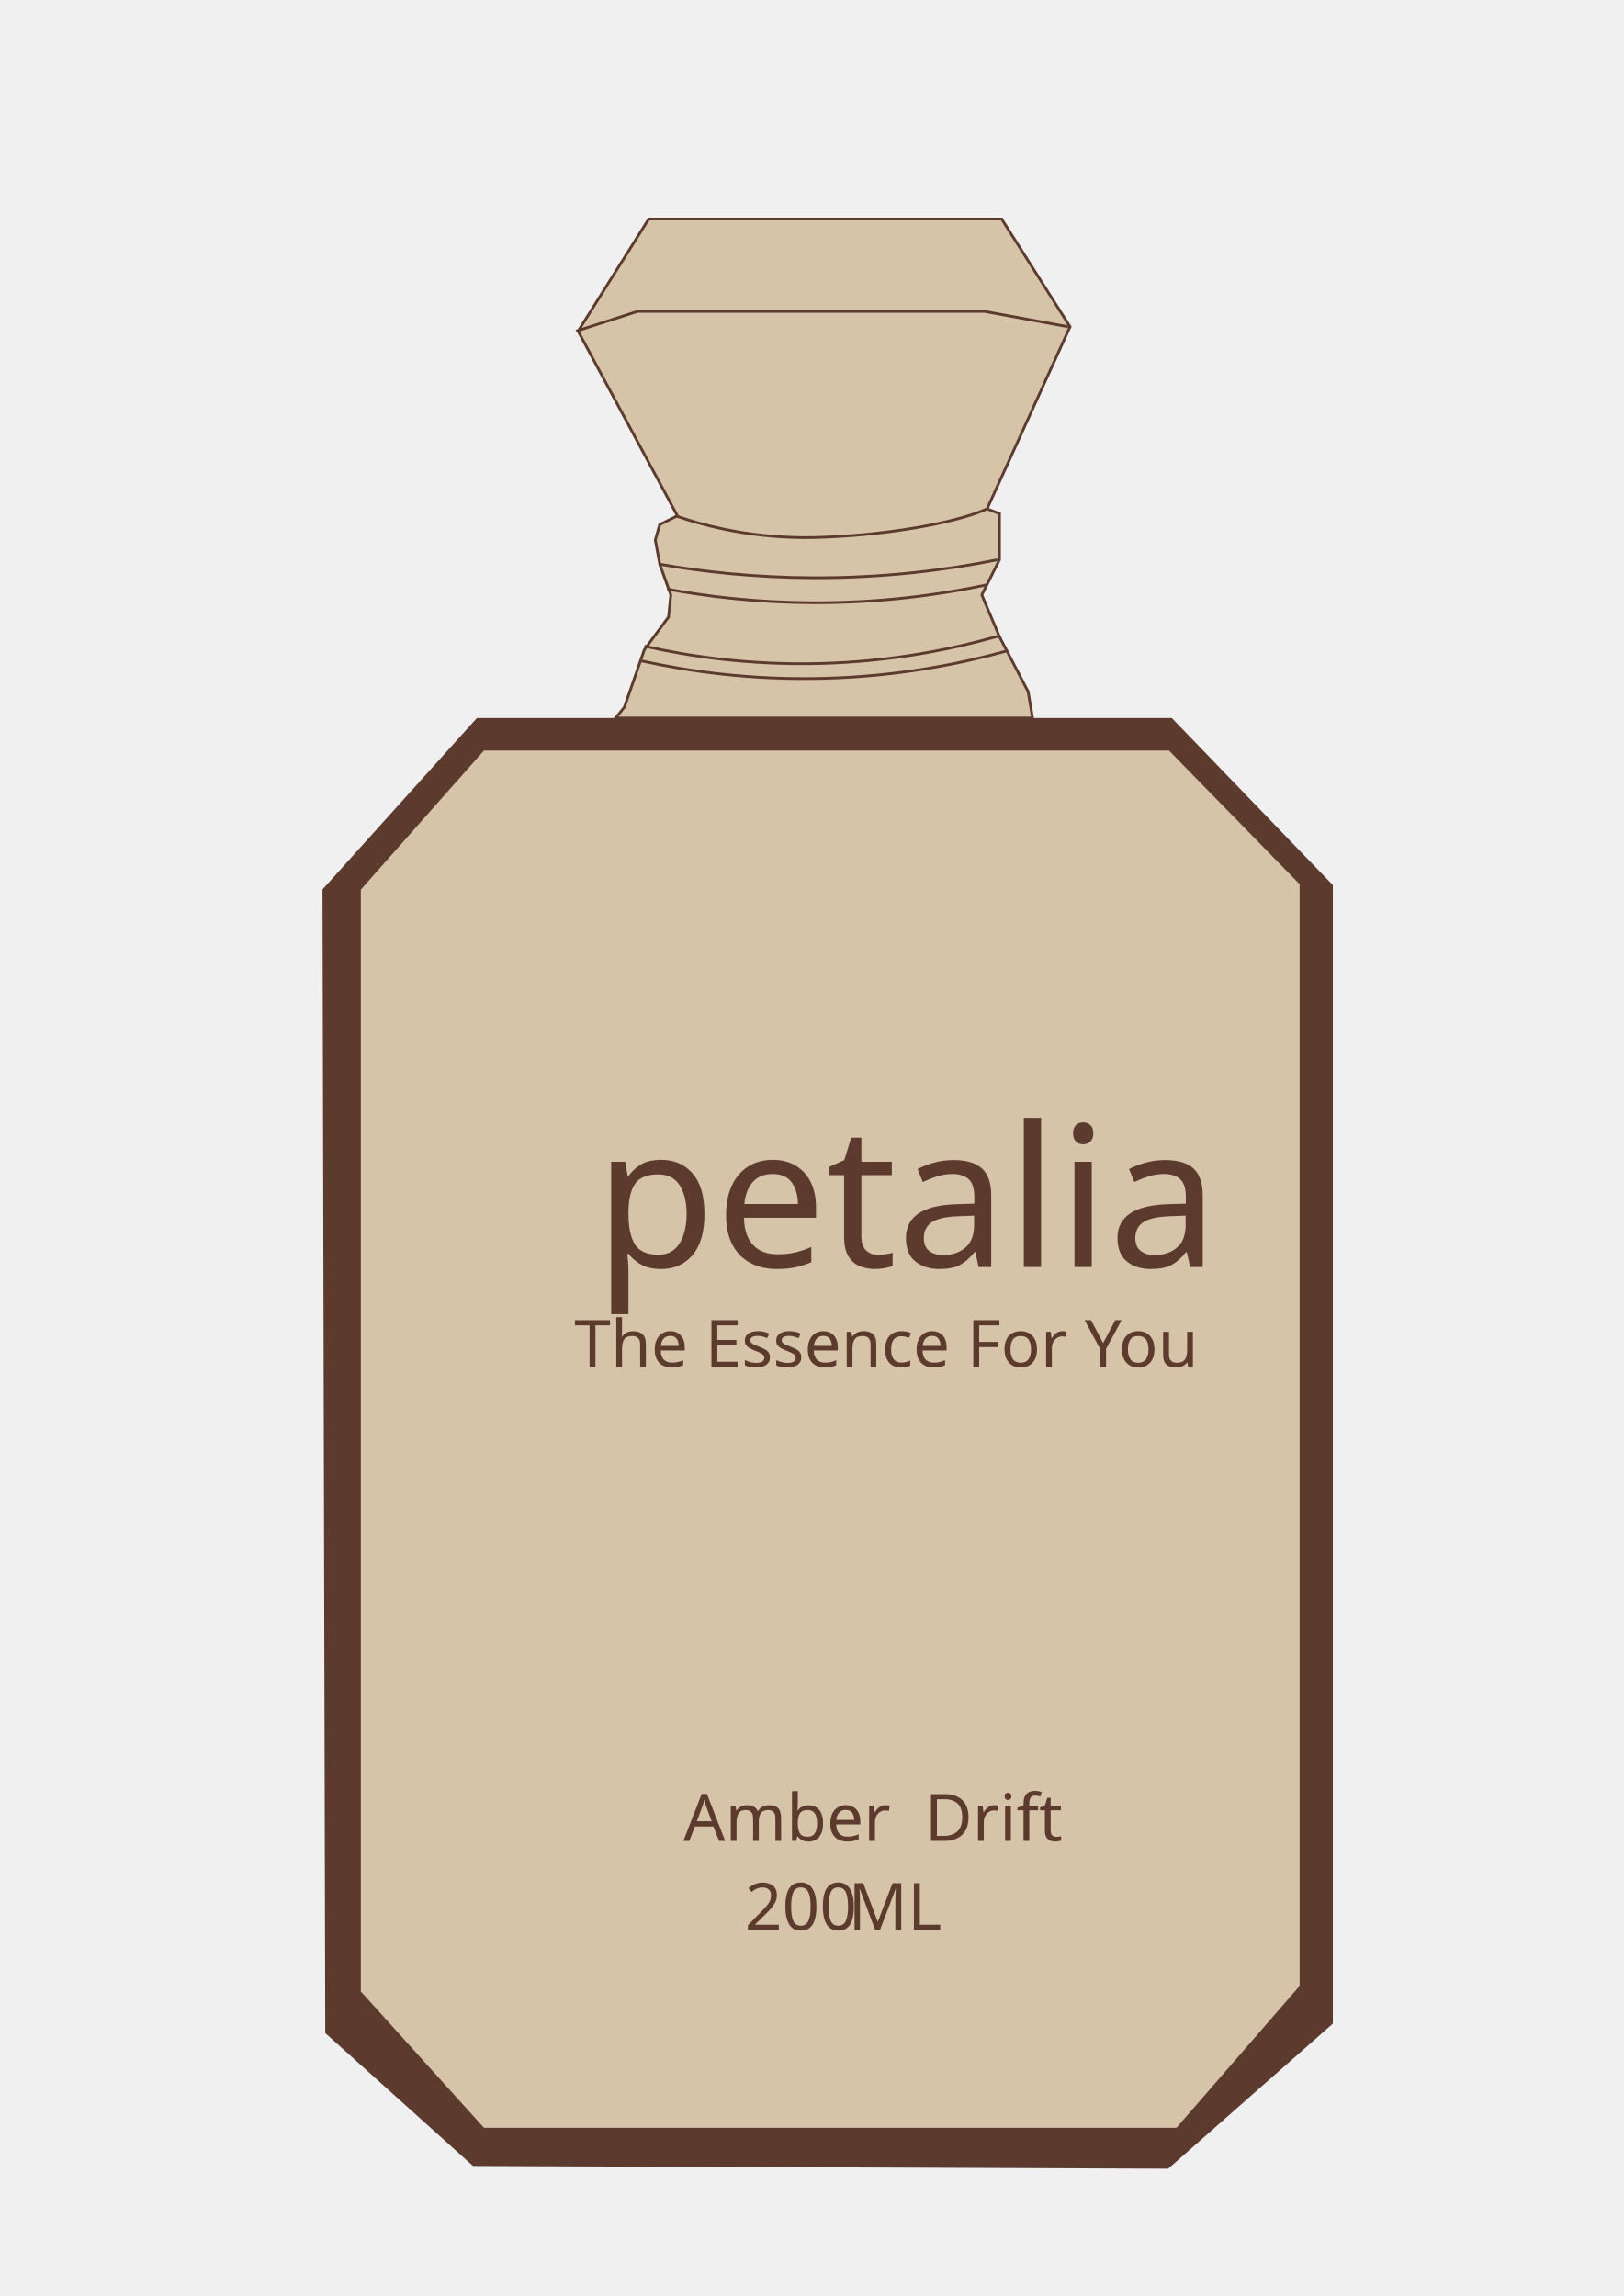
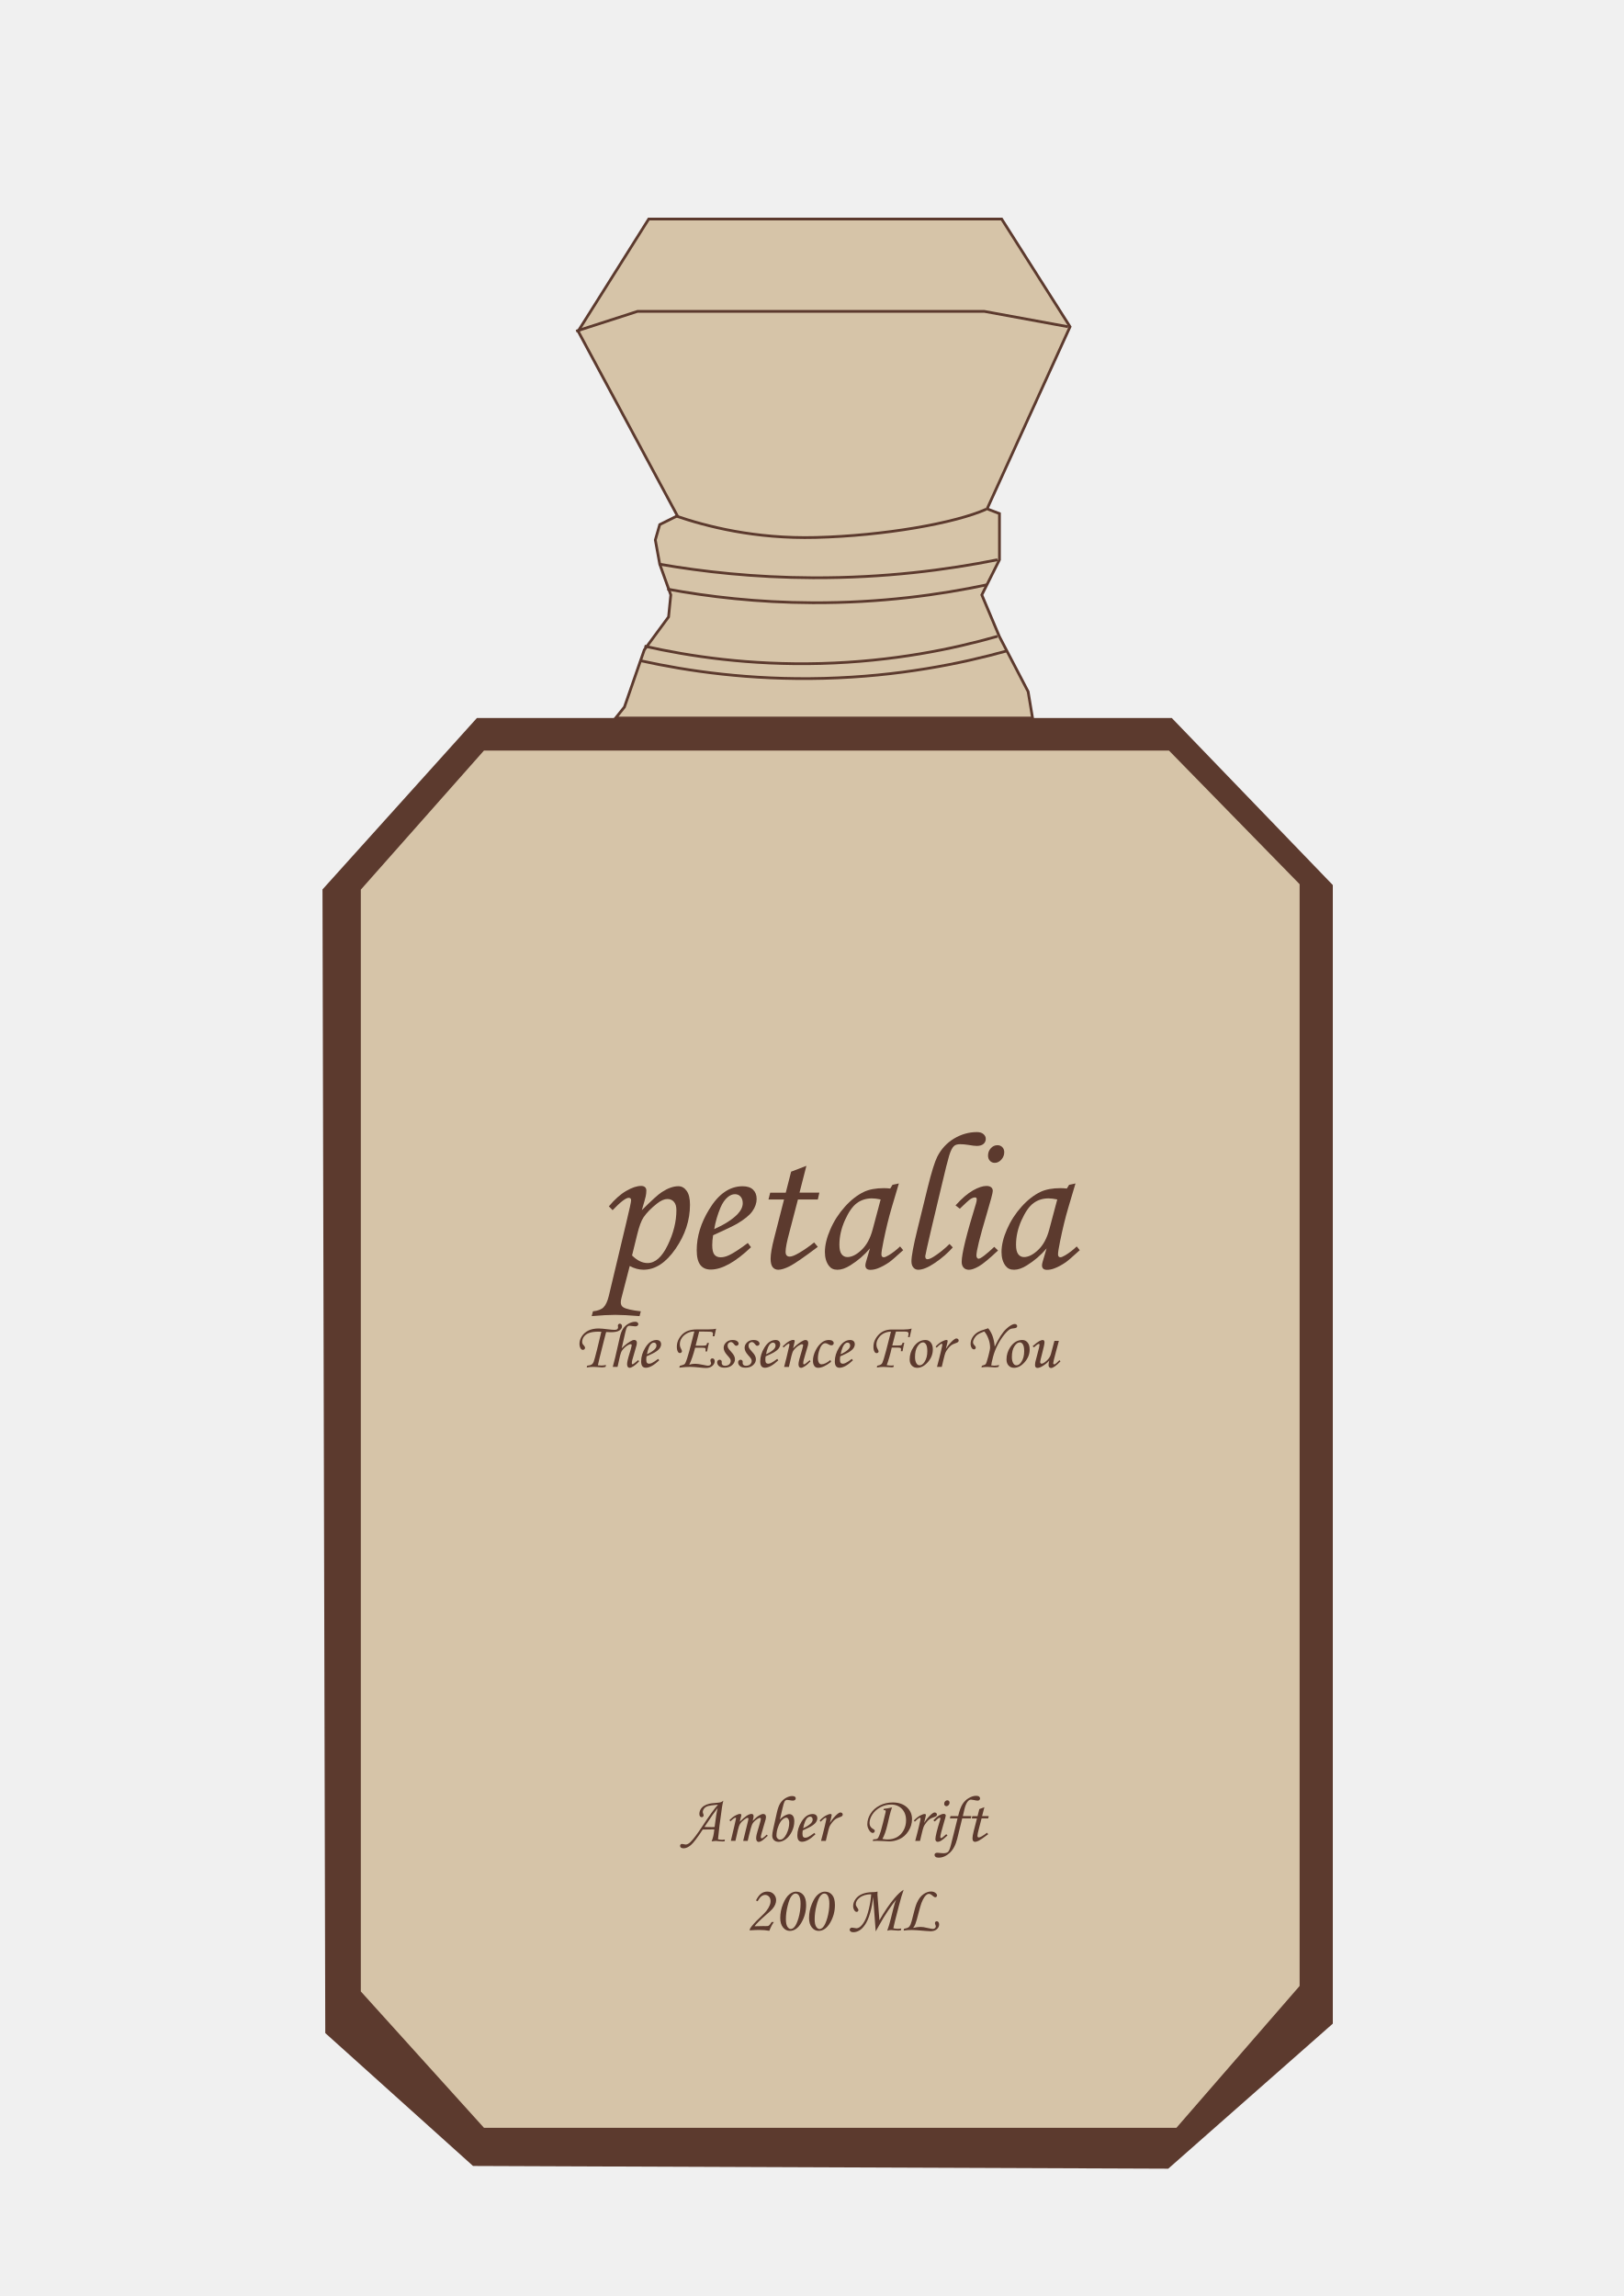
<svg xmlns="http://www.w3.org/2000/svg" id="Layer_1" version="1.1" viewBox="0 0 595.28 841.89">
  <defs>
    <style>
-       .st0, .st1 {
-         fill: none;
-       }
- 
      .st0, .st1, .st2, .st3, .st4 {
        stroke-miterlimit: 10;
      }

      .st0, .st3 {
-         stroke: #020202;
+         stroke: #5c3a2e;
+       }
+ 
+       .st0, .st4 {
+         fill: none;
+       }
+ 
+       .st1 {
+         fill: #ddccc0;
      }

      .st1, .st4 {
-         stroke: #5c3a2e;
+         stroke: #020202;
      }

      .st2 {
        fill: #fff;
        stroke: #231f20;
      }

-       .st5, .st6, .st7 {
+       .st3, .st5 {
+         fill: #d6c4a8;
+       }
+ 
+       .st6 {
        isolation: isolate;
      }

-       .st8, .st4 {
-         fill: #d6c4a8;
-       }
- 
-       .st3 {
-         fill: #ddccc0;
-       }
- 
-       .st6 {
-         font-size: 72px;
-       }
- 
-       .st6, .st9, .st7 {
+       .st7 {
        fill: #5c3a2e;
-       }
- 
-       .st6, .st7 {
-         font-family: MonotypeCorsiva, 'Monotype Corsiva';
-       }
- 
-       .st7 {
-         font-size: 24px;
      }
    </style>
  </defs>
  <path class="st2" d="M360.06,306.21" />
-   <polygon class="st9" points="429.6 263.28 488.63 324.53 488.63 742.02 428.29 795.21 173.42 794.21 119.25 745.48 118.23 326.14 174.84 263.28 429.6 263.28" />
-   <path class="st0" d="M-100.94,434.14" />
-   <path class="st0" d="M516.94,263.28" />
-   <path class="st0" d="M37.31,23.79" />
+   <polygon class="st7" points="429.6 263.28 488.63 324.53 488.63 742.02 428.29 795.21 173.42 794.21 119.25 745.48 118.23 326.14 174.84 263.28 429.6 263.28" />
+   <path class="st4" d="M-100.94,434.14" />
+   <path class="st4" d="M516.94,263.28" />
+   <path class="st4" d="M37.31,23.79" />
  <g>
-     <polygon class="st4" points="237.83 80.32 367.23 80.32 392.3 119.81 361.89 186.58 366.42 188.32 366.42 205.25 359.95 218.14 366.42 233.46 376.93 253.6 378.55 263.28 225.7 263.28 228.93 259.25 236.21 238.29 245.11 226.2 245.92 218.14 241.87 206.86 240.25 197.99 241.87 192.35 248.34 189.13 211.95 121.43 237.83 80.32" />
-     <path class="st1" d="M241.65,206.86c15.96,2.78,34.95,4.9,56.34,4.99,26.34.11,49.26-2.89,67.71-6.6" />
-     <path class="st1" d="M365.7,233.32c-16.17,4.62-38.25,9.24-64.71,9.96-26.24.71-48.39-2.65-64.71-6.35" />
-     <polyline class="st1" points="211.23 121.43 233.74 114.17 263.8 114.17 339.02 114.17 360.85 114.17 391.58 119.81" />
-     <path class="st1" d="M369.24,238.64c-16.77,4.68-39.67,9.37-67.12,10.09-27.22.72-50.19-2.69-67.12-6.43" />
-     <path class="st1" d="M244.66,216.02c15.08,2.78,33.02,4.9,53.24,4.99,24.89.11,46.55-2.89,63.98-6.6" />
-     <path class="st1" d="M247.63,189.13c11.23,3.87,29.15,8.52,51.45,7.95,25.2-.65,51.13-5.27,62.49-10.37" />
+     <polygon class="st3" points="237.83 80.32 367.23 80.32 392.3 119.81 361.89 186.58 366.42 188.32 366.42 205.25 359.95 218.14 366.42 233.46 376.93 253.6 378.55 263.28 225.7 263.28 228.93 259.25 236.21 238.29 245.11 226.2 245.92 218.14 241.87 206.86 240.25 197.99 241.87 192.35 248.34 189.13 211.95 121.43 237.83 80.32" />
+     <path class="st0" d="M241.65,206.86c15.96,2.78,34.95,4.9,56.34,4.99,26.34.11,49.26-2.89,67.71-6.6" />
+     <path class="st0" d="M365.7,233.32c-16.17,4.62-38.25,9.24-64.71,9.96-26.24.71-48.39-2.65-64.71-6.35" />
+     <polyline class="st0" points="211.23 121.43 233.74 114.17 263.8 114.17 339.02 114.17 360.85 114.17 391.58 119.81" />
+     <path class="st0" d="M369.24,238.64c-16.77,4.68-39.67,9.37-67.12,10.09-27.22.72-50.19-2.69-67.12-6.43" />
+     <path class="st0" d="M244.66,216.02c15.08,2.78,33.02,4.9,53.24,4.99,24.89.11,46.55-2.89,63.98-6.6" />
+     <path class="st0" d="M247.63,189.13c11.23,3.87,29.15,8.52,51.45,7.95,25.2-.65,51.13-5.27,62.49-10.37" />
  </g>
-   <path class="st3" d="M404.75,187.67" />
-   <polygon class="st8" points="177.43 275.21 428.56 275.21 476.46 324.21 476.46 728.21 431.3 780.21 177.43 780.21 132.28 730.21 132.28 326.21 177.43 275.21" />
-   <g class="st5">
-     <text class="st6" transform="translate(217.95 464.6)">
-       <tspan x="0" y="0">petalia</tspan>
-     </text>
+   <path class="st1" d="M404.75,187.67" />
+   <polygon class="st5" points="177.43 275.21 428.56 275.21 476.46 324.21 476.46 728.21 431.3 780.21 177.43 780.21 132.28 730.21 132.28 326.21 177.43 275.21" />
+   <g class="st6">
+     <g class="st6">
+       <g class="st6">
+         <path class="st7" d="M224.59,443.75l-1.37-1.41c2.13-2.55,4.25-4.44,6.36-5.66s3.94-1.83,5.48-1.83c.59,0,1.05.15,1.39.44.34.29.51.72.51,1.28,0,.68-.08,1.38-.23,2.09-.15.71-.63,2.41-1.42,5.08,3.59-3.59,6.03-5.8,7.35-6.64,2.2-1.43,4.22-2.14,6.05-2.14,1.2,0,2.2.56,3.02,1.69.82,1.12,1.23,2.82,1.23,5.1,0,5.67-1.77,11.06-5.3,16.17s-7.45,7.66-11.73,7.66c-1.69,0-3.37-.46-5.06-1.37l-3,11.6c-.19.7-.28,1.28-.28,1.72,0,.87.33,1.49.98,1.86,1.01.59,3.13,1.07,6.36,1.44l-.46,1.76c-3.77-.3-6.74-.46-8.89-.46s-5.11.15-8.65.46l.46-1.76c1.78-.19,3.08-.68,3.88-1.48s1.46-2.21,1.95-4.25l6.36-26.68c1.2-4.97,1.79-7.73,1.79-8.3,0-.61-.29-.91-.88-.91-1.03,0-3,1.51-5.91,4.54ZM231.72,460.35c1.85,1.85,3.75,2.78,5.69,2.78,2.81,0,5.27-2.19,7.39-6.57s3.18-8.66,3.18-12.83c0-1.34-.3-2.35-.9-3.04-.6-.69-1.4-1.04-2.4-1.04-1.12,0-2.39.55-3.79,1.65-2.18,1.71-3.84,3.41-4.98,5.1-.82,1.22-1.59,3.33-2.32,6.33l-1.87,7.63Z" />
+         <path class="st7" d="M274.17,455.78l1.16,1.55c-5.74,5.46-10.66,8.19-14.77,8.19-1.66,0-2.94-.56-3.81-1.69s-1.32-2.93-1.32-5.41c0-5.02,1.52-10.01,4.57-14.98,3.42-5.65,7.51-8.47,12.27-8.47,1.66,0,2.94.42,3.81,1.25s1.32,1.97,1.32,3.43-.53,3.02-1.58,4.5-2.94,3.01-5.66,4.61c-1.36.77-4.27,2.17-8.72,4.18-.21,1.27-.32,2.47-.32,3.62,0,1.66.26,2.82.79,3.48s1.29.98,2.3.98,2.02-.27,3.16-.81c1.55-.73,3.81-2.2,6.79-4.43ZM261.86,450.68c3.77-1.69,6.61-3.5,8.51-5.45,1.29-1.36,1.93-2.71,1.93-4.04,0-1.01-.26-1.81-.79-2.41s-1.21-.9-2.06-.9-1.71.33-2.53.98c-1.1.87-2.03,2.18-2.78,3.94-1.08,2.58-1.84,5.2-2.29,7.88Z" />
+         <path class="st7" d="M290.06,429.62l5.58-2.14-2.53,9.84h7.28l-.56,2.5h-7.29l-3.07,11.78c-.97,3.54-1.46,6-1.46,7.38,0,.63.13,1.09.4,1.37.27.28.64.42,1.11.42.73,0,1.84-.43,3.34-1.3,1.97-1.15,3.84-2.45,5.62-3.9l1.34,1.62c-5.13,3.87-8.57,6.23-10.3,7.1-1.73.87-3.13,1.3-4.18,1.3-.87,0-1.55-.32-2.06-.95-.5-.63-.76-1.66-.76-3.09,0-1.69.44-4.27,1.34-7.73l3.58-13.99h-5.7l.63-2.5h5.7l1.97-7.7Z" />
+         <path class="st7" d="M327.22,434.44l2.32-.49-2.64,8.89c-1.05,3.54-2.05,7.62-2.99,12.23-.52,2.51-.77,4.12-.77,4.85s.29,1.09.88,1.09c.37,0,.97-.25,1.79-.74,1.45-.87,2.85-1.95,4.18-3.23l1.12,1.37c-2.67,2.44-4.38,3.91-5.13,4.43-1.5,1.03-2.93,1.79-4.29,2.29-.89.33-1.76.49-2.6.49-.61,0-1.07-.14-1.37-.42-.3-.28-.46-.69-.46-1.23,0-.35.09-.83.28-1.44l1.41-4.78c-2.02,2.41-4.42,4.49-7.21,6.22-1.71,1.08-3.28,1.62-4.71,1.62s-2.4-.48-3.13-1.44c-.98-1.29-1.48-2.98-1.48-5.06,0-2.48.66-5.25,1.99-8.3,1.32-3.05,3.1-5.81,5.33-8.3,2.23-2.48,4.57-4.31,7.03-5.48,1.9-.89,4.34-1.34,7.31-1.34.75,0,1.51.05,2.29.14l.84-1.37ZM322.86,439.81c-1.27-.26-2.33-.39-3.2-.39-2.11,0-3.95.58-5.52,1.74-1.57,1.16-3.03,3.25-4.38,6.26-1.35,3.01-2.02,6.02-2.02,9.02,0,1.59.27,2.74.81,3.45.54.7,1.24,1.05,2.11,1.05,1.62,0,3.35-.87,5.2-2.62,1.85-1.75,3.21-4.26,4.08-7.54l2.92-10.97Z" />
+         <path class="st7" d="M348.1,456.13l1.2,1.27c-1.83,2.06-3.99,3.94-6.49,5.64s-4.55,2.55-6.17,2.55c-.73,0-1.32-.28-1.79-.83-.47-.55-.7-1.31-.7-2.27,0-1.88.73-5.77,2.18-11.67l3.79-15.43c1.38-5.58,2.54-9.32,3.48-11.21,1.45-2.87,3.51-5.1,6.16-6.69,2.66-1.59,5.46-2.38,8.41-2.38,1.01,0,1.8.24,2.37.73.57.48.86,1.07.86,1.75,0,.76-.28,1.38-.84,1.86-.56.48-1.38.73-2.45.73-.7,0-1.69-.12-2.98-.35-1.12-.19-2.16-.28-3.12-.28s-1.68.2-2.17.59c-.68.56-1.29,1.74-1.84,3.53-.55,1.8-1.44,5.34-2.68,10.64l-3.51,14.73c-1.73,7.38-2.6,11.24-2.6,11.57,0,.75.27,1.12.81,1.12s1.27-.3,2.25-.91c1.95-1.22,3.89-2.78,5.84-4.68Z" />
+         <path class="st7" d="M351.86,443.19l-1.55-1.2c2.34-2.58,4.48-4.41,6.41-5.5s3.58-1.63,4.93-1.63c.75,0,1.32.16,1.72.49.4.33.6.77.6,1.34,0,.68-.76,3.56-2.28,8.65-2.48,8.32-3.72,13.34-3.72,15.05,0,.33.08.6.25.83.16.22.34.33.53.33.75,0,2.67-1.45,5.77-4.36l1.37,1.34c-3.21,3.02-5.55,4.96-7.03,5.8s-2.68,1.27-3.62,1.27c-.82,0-1.47-.26-1.95-.77-.48-.52-.72-1.23-.72-2.14,0-2.93,1.76-10.09,5.27-21.48.16-.54.25-1.02.25-1.44,0-.47-.21-.7-.63-.7-.47,0-1,.19-1.6.56s-1.93,1.57-3.99,3.59ZM365.68,419.92c.73,0,1.32.24,1.79.72.47.48.7,1.1.7,1.85,0,1.03-.36,1.94-1.07,2.72-.72.79-1.52,1.18-2.41,1.18-.7,0-1.29-.25-1.76-.74-.47-.49-.7-1.14-.7-1.93,0-1.05.34-1.95,1.02-2.69.68-.74,1.49-1.11,2.43-1.11Z" />
+         <path class="st7" d="M391.97,434.44l2.32-.49-2.64,8.89c-1.05,3.54-2.05,7.62-2.99,12.23-.52,2.51-.77,4.12-.77,4.85s.29,1.09.88,1.09c.37,0,.97-.25,1.79-.74,1.45-.87,2.85-1.95,4.18-3.23l1.12,1.37c-2.67,2.44-4.38,3.91-5.13,4.43-1.5,1.03-2.93,1.79-4.29,2.29-.89.33-1.76.49-2.6.49-.61,0-1.07-.14-1.37-.42-.3-.28-.46-.69-.46-1.23,0-.35.09-.83.28-1.44l1.41-4.78c-2.02,2.41-4.42,4.49-7.21,6.22-1.71,1.08-3.28,1.62-4.71,1.62s-2.4-.48-3.13-1.44c-.98-1.29-1.48-2.98-1.48-5.06,0-2.48.66-5.25,1.99-8.3,1.32-3.05,3.1-5.81,5.33-8.3,2.23-2.48,4.57-4.31,7.03-5.48,1.9-.89,4.34-1.34,7.31-1.34.75,0,1.51.05,2.29.14l.84-1.37ZM387.61,439.81c-1.27-.26-2.33-.39-3.2-.39-2.11,0-3.95.58-5.52,1.74-1.57,1.16-3.03,3.25-4.38,6.26-1.35,3.01-2.02,6.02-2.02,9.02,0,1.59.27,2.74.81,3.45.54.7,1.24,1.05,2.11,1.05,1.62,0,3.35-.87,5.2-2.62,1.85-1.75,3.21-4.26,4.08-7.54l2.92-10.97Z" />
+       </g>
+     </g>
  </g>
-   <g class="st5">
-     <text class="st7" transform="translate(210.55 501.21)">
-       <tspan x="0" y="0">The Essence For You</tspan>
-     </text>
+   <g class="st6">
+     <g class="st6">
+       <g class="st6">
+         <path class="st7" d="M222.16,500.54l-.16.67c-.54.12-.98.18-1.32.18s-.87-.04-1.63-.11c-.57-.05-1.08-.07-1.54-.07-.78,0-1.59.07-2.41.21l.16-.64c.79-.08,1.36-.24,1.72-.49.26-.18.48-.49.66-.92s.6-1.95,1.25-4.54l1.5-6.21.08-.29c-.46-.02-.81-.04-1.04-.04-1.45,0-2.59.16-3.44.47s-1.48.77-1.91,1.36-.64,1.24-.64,1.93c0,.24.04.47.13.67.06.14.23.37.52.68.27.29.4.56.4.8,0,.21-.08.39-.23.54-.16.15-.34.22-.56.22-.33,0-.59-.16-.8-.47-.3-.46-.45-1.05-.45-1.76,0-.95.29-1.88.88-2.78s1.4-1.59,2.43-2.09,2.29-.74,3.76-.74c.7,0,1.82.1,3.36.3,1.09.14,1.89.21,2.38.21s.84-.08,1.04-.25.3-.38.3-.66c0-.05-.01-.16-.04-.33-.02-.15-.04-.25-.04-.29,0-.21.07-.39.21-.53s.31-.21.5-.21c.23,0,.43.09.58.26s.23.4.23.69c0,.59-.32,1.11-.95,1.54-.63.43-1.69.64-3.17.64-.53,0-1.1-.02-1.7-.07-.08.28-.33,1.23-.74,2.86l-1.02,4.05-.62,2.47-.65,2.82c.52.06.96.09,1.3.09.52,0,1.07-.07,1.64-.2Z" />
+         <path class="st7" d="M234,498.73l.3.43c-.72.8-1.46,1.43-2.21,1.9-.52.32-.94.48-1.28.48-.27,0-.49-.11-.66-.33s-.25-.56-.25-1.02c0-.31.06-.77.19-1.37s.49-1.88,1.1-3.85c.27-.97.4-1.54.4-1.7,0-.25-.13-.38-.4-.38-.33,0-.74.16-1.23.49-.69.45-1.3,1.03-1.83,1.73-.34.45-.61,1.11-.81,2l-.92,4.09h-1.75c.38-1.37.66-2.48.87-3.35l1.72-7.52c.31-1.39.72-2.46,1.24-3.21.51-.75,1.18-1.35,2-1.79s1.64-.67,2.44-.67c.34,0,.6.08.8.25.2.17.29.38.29.63,0,.21-.1.4-.29.56-.19.16-.45.24-.78.24-.19,0-.43-.02-.73-.06-.67-.1-1.14-.15-1.4-.15-.36,0-.65.15-.88.44-.23.29-.46.97-.7,2.05l-1.31,5.78c.93-.97,1.94-1.8,3.04-2.47.64-.4,1.16-.6,1.55-.6.31,0,.54.09.72.27.17.18.26.43.26.75,0,.27-.03.53-.09.8-.1.46-.34,1.3-.72,2.51-.51,1.67-.81,2.71-.9,3.12-.09.41-.14.77-.14,1.09,0,.12.02.22.06.28s.11.09.19.09c.19,0,.54-.22,1.05-.67.29-.24.64-.53,1.05-.87Z" />
+         <path class="st7" d="M241.29,498.27l.39.52c-1.91,1.82-3.55,2.73-4.92,2.73-.55,0-.98-.19-1.27-.56s-.44-.98-.44-1.8c0-1.67.51-3.34,1.52-4.99,1.14-1.88,2.5-2.82,4.09-2.82.55,0,.98.14,1.27.42s.44.66.44,1.14-.18,1.01-.53,1.5-.98,1-1.89,1.54c-.45.26-1.42.72-2.91,1.39-.07.42-.11.82-.11,1.21,0,.55.09.94.26,1.16s.43.33.77.33.67-.09,1.05-.27c.52-.24,1.27-.73,2.26-1.48ZM237.19,496.57c1.26-.56,2.2-1.17,2.84-1.82.43-.45.64-.9.64-1.35,0-.34-.09-.6-.26-.8s-.4-.3-.69-.3-.57.11-.84.33c-.37.29-.68.73-.93,1.31-.36.86-.61,1.73-.76,2.62Z" />
+         <path class="st7" d="M261.91,489.98h-.62c.06-.4.09-.71.09-.95,0-.31-.13-.52-.39-.62s-1.25-.15-2.96-.15h-1.71s-1.29,5.18-1.29,5.18h2.42c.76,0,1.23-.06,1.41-.17s.3-.4.38-.85h.67c-.25.95-.47,1.98-.67,3.12h-.6c.04-.37.06-.65.06-.86,0-.09-.05-.19-.16-.32-.05-.06-.16-.11-.3-.13-.21-.04-.54-.06-.99-.06h-2.4c-.69,2.65-1.41,4.73-2.16,6.24.73-.23,1.37-.34,1.94-.34.94,0,2.09.15,3.45.45.72.16,1.21.25,1.47.25.34,0,.62-.09.83-.26.21-.17.32-.37.32-.58,0-.12-.05-.33-.16-.61-.07-.2-.1-.38-.1-.55s.07-.34.22-.48.32-.21.52-.21c.24,0,.44.09.6.28s.24.44.24.75c0,.66-.29,1.25-.87,1.75-.58.5-1.35.75-2.3.75-.5,0-1.13-.04-1.9-.13-1.68-.19-2.96-.28-3.85-.28-1.16,0-2.51.09-4.06.28l.19-.65c.93-.26,1.47-.44,1.64-.56s.3-.3.41-.53c.37-.74.86-2.23,1.46-4.46.6-2.23,1.2-4.59,1.82-7.07-.94,0-1.83.22-2.66.67s-1.49,1.02-1.96,1.74c-.47.71-.7,1.46-.7,2.25,0,.33.03.63.1.88.07.25.22.6.45,1.05.15.27.22.5.22.67s-.07.32-.22.46c-.14.13-.32.2-.53.2-.3,0-.54-.15-.72-.46-.26-.45-.4-1.05-.4-1.82,0-1.64.62-3.11,1.86-4.42s3.05-1.96,5.43-1.96h4.02c1.39,0,2.42-.09,3.08-.27-.31,1.3-.51,2.23-.6,2.78Z" />
+         <path class="st7" d="M268.6,491.35c.7,0,1.23.13,1.61.4s.57.58.57.93c0,.21-.08.39-.24.55s-.35.23-.58.23c-.15,0-.28-.03-.39-.1s-.27-.23-.47-.5c-.38-.51-.76-.76-1.14-.76-.32,0-.6.12-.85.37-.25.25-.37.55-.37.92,0,.32.08.63.23.93.16.3.55.79,1.18,1.46.87.92,1.3,1.79,1.3,2.62s-.35,1.55-1.05,2.17c-.7.62-1.61.93-2.72.93-.93,0-1.62-.19-2.07-.57s-.68-.85-.68-1.4c0-.27.09-.5.26-.68s.38-.27.63-.27c.22,0,.41.07.56.22s.23.31.23.51c0,.08,0,.18-.02.3,0,.1,0,.19,0,.26,0,.26.11.48.33.66.21.18.5.27.86.27.42,0,.79-.07,1.11-.22.32-.14.57-.36.75-.66.18-.29.27-.58.27-.87s-.08-.56-.25-.84c-.17-.28-.54-.75-1.13-1.39-.81-.91-1.22-1.78-1.22-2.61,0-.76.31-1.43.93-2.01s1.4-.86,2.36-.86Z" />
+         <path class="st7" d="M276.28,491.35c.7,0,1.23.13,1.61.4s.57.58.57.93c0,.21-.08.39-.24.55s-.35.23-.58.23c-.15,0-.28-.03-.39-.1s-.27-.23-.47-.5c-.38-.51-.76-.76-1.14-.76-.32,0-.6.12-.85.37-.25.25-.37.55-.37.92,0,.32.08.63.23.93.16.3.55.79,1.18,1.46.87.92,1.3,1.79,1.3,2.62s-.35,1.55-1.05,2.17c-.7.62-1.61.93-2.72.93-.93,0-1.62-.19-2.07-.57s-.68-.85-.68-1.4c0-.27.09-.5.26-.68s.38-.27.63-.27c.22,0,.41.07.56.22s.23.31.23.51c0,.08,0,.18-.02.3,0,.1,0,.19,0,.26,0,.26.11.48.33.66.21.18.5.27.86.27.42,0,.79-.07,1.11-.22.32-.14.57-.36.75-.66.18-.29.27-.58.27-.87s-.08-.56-.25-.84c-.17-.28-.54-.75-1.13-1.39-.81-.91-1.22-1.78-1.22-2.61,0-.76.31-1.43.93-2.01s1.4-.86,2.36-.86Z" />
+         <path class="st7" d="M284.95,498.27l.39.52c-1.91,1.82-3.55,2.73-4.92,2.73-.55,0-.98-.19-1.27-.56s-.44-.98-.44-1.8c0-1.67.51-3.34,1.52-4.99,1.14-1.88,2.5-2.82,4.09-2.82.55,0,.98.14,1.27.42s.44.66.44,1.14-.18,1.01-.53,1.5-.98,1-1.89,1.54c-.45.26-1.42.72-2.91,1.39-.07.42-.11.82-.11,1.21,0,.55.09.94.26,1.16s.43.33.77.33.67-.09,1.05-.27c.52-.24,1.27-.73,2.26-1.48ZM280.85,496.57c1.26-.56,2.2-1.17,2.84-1.82.43-.45.64-.9.64-1.35,0-.34-.09-.6-.26-.8s-.4-.3-.69-.3-.57.11-.84.33c-.37.29-.68.73-.93,1.31-.36.86-.61,1.73-.76,2.62Z" />
+         <path class="st7" d="M287.32,494.11l-.4-.41c1-.96,1.8-1.59,2.39-1.91.59-.31,1.1-.47,1.52-.47.16,0,.29.04.39.11s.14.15.14.25c0,.07-.02.2-.06.38l-.53,2.36c.8-.88,1.79-1.71,2.99-2.47.64-.4,1.17-.6,1.58-.6.3,0,.54.1.71.29.17.2.26.48.26.84,0,.24-.04.52-.1.82-.12.51-.45,1.61-.98,3.32-.5,1.59-.75,2.65-.75,3.18,0,.16.02.28.07.36s.11.12.2.12c.23,0,.58-.22,1.07-.66.34-.31.69-.6,1.03-.87l.29.42c-.72.79-1.46,1.43-2.24,1.91-.49.31-.9.47-1.22.47-.3,0-.53-.11-.69-.32s-.25-.56-.25-1.05c0-.7.43-2.43,1.3-5.19.27-.98.4-1.56.4-1.72,0-.24-.14-.36-.43-.36-.31,0-.71.16-1.21.49-.73.48-1.35,1.06-1.84,1.71-.31.42-.57,1.1-.79,2.02l-.95,4.1h-1.75c.33-1.17.61-2.3.86-3.37l1.04-4.46c.04-.18.06-.31.06-.39,0-.21-.08-.32-.23-.32-.12,0-.3.08-.54.25-.48.32-.94.72-1.36,1.18Z" />
+         <path class="st7" d="M304.44,498.67l.25.68c-1.86,1.46-3.43,2.19-4.71,2.19-.68,0-1.17-.24-1.48-.73s-.46-1.1-.46-1.84c0-1.23.33-2.5.98-3.81s1.45-2.3,2.39-3c.73-.54,1.56-.81,2.48-.81.58,0,1.02.11,1.31.33s.45.48.45.8c0,.24-.08.44-.23.59s-.38.23-.66.23-.62-.12-1.05-.38c-.45-.27-.82-.4-1.11-.4-.38,0-.76.17-1.14.52-.38.35-.74,1.02-1.08,2.02-.34,1-.52,2-.52,3.01,0,.74.14,1.31.43,1.72.21.31.51.47.89.47.91,0,2-.53,3.27-1.59Z" />
+         <path class="st7" d="M312.3,498.27l.39.52c-1.91,1.82-3.55,2.73-4.92,2.73-.55,0-.98-.19-1.27-.56s-.44-.98-.44-1.8c0-1.67.51-3.34,1.52-4.99,1.14-1.88,2.5-2.82,4.09-2.82.55,0,.98.14,1.27.42s.44.66.44,1.14-.18,1.01-.53,1.5-.98,1-1.89,1.54c-.45.26-1.42.72-2.91,1.39-.07.42-.11.82-.11,1.21,0,.55.09.94.26,1.16s.43.33.77.33.67-.09,1.05-.27c.52-.24,1.27-.73,2.26-1.48ZM308.2,496.57c1.26-.56,2.2-1.17,2.84-1.82.43-.45.64-.9.64-1.35,0-.34-.09-.6-.26-.8s-.4-.3-.69-.3-.57.11-.84.33c-.37.29-.68.73-.93,1.31-.36.86-.61,1.73-.76,2.62Z" />
+         <path class="st7" d="M333.53,490.29h-.63c.13-.66.2-1.08.2-1.27,0-.26-.09-.45-.27-.57-.18-.12-.52-.19-1.02-.19h-.75s-.25,0-.25,0h-2.34c-.05.18-.17.64-.38,1.37-.42,1.52-.74,2.76-.96,3.73h2.28c.55,0,.91-.05,1.08-.16.16-.11.3-.39.41-.83h.63c-.24.98-.45,2.01-.63,3.08h-.64c.05-.45.08-.71.08-.79,0-.19-.09-.33-.28-.42-.11-.05-.41-.09-.89-.11h-2.24c-.23,1.09-.52,2.26-.89,3.52-.37,1.26-.68,2.23-.95,2.92.62.1,1.18.15,1.67.15.32,0,.64-.02.95-.07l-.2.67c-.23.02-.44.04-.63.04-.17,0-.71-.03-1.62-.08-.54-.04-1-.06-1.37-.06-.76,0-1.57.07-2.43.21l.14-.64c.7-.15,1.15-.3,1.38-.47s.39-.36.51-.6c.24-.48.7-1.95,1.36-4.43l1.79-7.02c-1.05.03-1.96.27-2.75.7s-1.41,1.03-1.88,1.76-.7,1.49-.7,2.24c0,.3.04.62.12.94.04.18.15.44.33.77.23.41.34.7.34.87s-.07.31-.2.43-.3.18-.52.18c-.31,0-.57-.16-.76-.49-.27-.44-.4-1.06-.4-1.86,0-1.57.61-3.02,1.84-4.34,1.23-1.31,2.84-1.97,4.85-1.97h4.5c.5,0,1.05-.03,1.65-.09.18-.02.57-.1,1.16-.25-.4,1.63-.64,2.68-.71,3.13Z" />
+         <path class="st7" d="M339.32,491.35c.77,0,1.4.3,1.91.91s.76,1.46.76,2.54c0,1.73-.61,3.29-1.83,4.67s-2.51,2.07-3.87,2.07c-.84,0-1.51-.27-2.02-.82s-.77-1.29-.77-2.24c0-1.64.47-3.16,1.41-4.55,1.18-1.73,2.65-2.59,4.41-2.59ZM338.32,492.23c-.66,0-1.31.47-1.93,1.42s-.93,2.26-.93,3.93c0,1.02.19,1.82.57,2.4.28.43.66.64,1.12.64.66,0,1.25-.41,1.79-1.22.69-1.05,1.03-2.36,1.03-3.93,0-1.17-.16-2.01-.47-2.51s-.71-.75-1.19-.75Z" />
+         <path class="st7" d="M345.27,501.21h-1.75l.82-3.15c.4-1.55.75-3.02,1.04-4.41.07-.34.11-.56.11-.64,0-.19-.09-.28-.26-.28-.12,0-.3.08-.54.24s-.68.56-1.31,1.19l-.36-.41c.75-.8,1.5-1.41,2.24-1.81.75-.4,1.32-.6,1.72-.6.14,0,.25.03.33.1s.12.15.12.25-.05.37-.15.81l-.51,2.11c.79-1.25,1.68-2.31,2.68-3.2.48-.42.88-.63,1.2-.63.23,0,.43.08.59.23.16.15.23.33.23.53s-.08.39-.23.54-.53.32-1.14.53c-.58.2-1.05.43-1.41.7-.36.27-.76.69-1.19,1.25-.43.56-.74,1.05-.91,1.47-.17.42-.43,1.39-.79,2.91l-.53,2.27Z" />
+         <path class="st7" d="M366.31,500.52l-.25.69c-.49.12-.9.19-1.24.19-.37,0-.85-.03-1.46-.09-.57-.06-1.03-.09-1.36-.09-.48,0-1.21.05-2.2.16l.2-.6c.73-.19,1.2-.39,1.38-.61s.5-1.15.94-2.81.66-2.74.66-3.26c0-1.05-.2-2.12-.61-3.22s-.91-1.99-1.52-2.67c-1.15.42-1.97.82-2.47,1.19s-.89.83-1.2,1.37-.45,1.01-.45,1.42.18.77.54,1.11c.3.3.46.56.46.79,0,.2-.06.37-.18.5s-.27.2-.45.2c-.32,0-.59-.16-.81-.47-.3-.43-.45-.95-.45-1.55,0-.87.24-1.68.73-2.45s1.16-1.41,2.03-1.92c.51-.3,1.34-.63,2.51-.97.43-.12.82-.25,1.16-.39.66.79,1.19,1.72,1.59,2.78s.67,2.39.82,3.97c1.45-3.05,2.83-5.2,4.15-6.44s2.39-1.86,3.21-1.86c.26,0,.47.07.63.22.16.15.25.33.25.55s-.1.41-.29.55-.57.23-1.12.27c-.55.04-.97.15-1.27.33-.59.36-1.28,1.02-2.07,2-.79.97-1.58,2.18-2.35,3.64-.77,1.46-1.36,2.97-1.77,4.54s-.62,2.6-.65,3.08c.37.06.73.09,1.09.09.55,0,1.15-.08,1.81-.23Z" />
+         <path class="st7" d="M374.82,491.35c.77,0,1.4.3,1.91.91s.76,1.46.76,2.54c0,1.73-.61,3.29-1.83,4.67s-2.51,2.07-3.87,2.07c-.84,0-1.51-.27-2.02-.82s-.77-1.29-.77-2.24c0-1.64.47-3.16,1.41-4.55,1.18-1.73,2.65-2.59,4.41-2.59ZM373.83,492.23c-.66,0-1.31.47-1.93,1.42s-.93,2.26-.93,3.93c0,1.02.19,1.82.57,2.4.28.43.66.64,1.12.64.66,0,1.25-.41,1.79-1.22.69-1.05,1.03-2.36,1.03-3.93,0-1.17-.16-2.01-.47-2.51s-.71-.75-1.19-.75Z" />
+         <path class="st7" d="M386.53,491.66h1.67l-1.1,4.1c-.65,2.38-.97,3.73-.97,4.06,0,.15.04.26.11.34s.15.12.23.12c.13,0,.29-.06.47-.18.26-.18.75-.63,1.46-1.36l.39.43c-1.57,1.63-2.73,2.45-3.47,2.45-.25,0-.46-.1-.64-.29s-.26-.46-.26-.81c0-.41.08-.95.25-1.63-.69.8-1.55,1.5-2.58,2.1-.68.4-1.27.6-1.77.6-.27,0-.49-.09-.64-.27s-.23-.47-.23-.86c0-.3.04-.63.11-.99.1-.49.36-1.48.77-2.97.52-1.88.79-3.02.79-3.39,0-.22-.08-.33-.23-.33-.14,0-.33.07-.57.22s-.66.49-1.24,1.05l-.52-.41c1.05-.94,1.85-1.55,2.4-1.85s.99-.44,1.33-.44c.19,0,.34.07.46.21.12.14.18.35.18.64,0,.54-.28,1.87-.84,3.98-.5,1.9-.75,2.98-.75,3.25,0,.16.05.31.16.42s.22.18.35.18c.44,0,1.06-.36,1.86-1.08s1.33-1.54,1.58-2.47l1.28-4.82Z" />
+       </g>
+     </g>
  </g>
-   <g class="st5">
-     <text class="st7" transform="translate(273.04 707.67)">
-       <tspan x="0" y="0">200</tspan>
-     </text>
-     <text class="st7" transform="translate(304.72 707.67)">
-       <tspan x="0" y="0" xml:space="preserve"> ML</tspan>
-     </text>
+   <g class="st6">
+     <g class="st6">
+       <g class="st6">
+         <path class="st7" d="M277.76,697.15l-.6-.29c.62-1.23,1.26-2.08,1.92-2.55s1.4-.71,2.22-.71c.98,0,1.77.31,2.36.94s.88,1.35.88,2.19c0,.52-.11,1.04-.32,1.57-.21.53-.56,1.09-1.04,1.66-.31.38-1.17,1.18-2.58,2.38-1.89,1.64-3.22,2.97-3.98,3.98,1.02-.05,2.08-.07,3.16-.07.35,0,.66,0,.91.01.57.02.96-.03,1.17-.16s.56-.58,1.04-1.34h.81c-.63.88-1.18,1.95-1.65,3.22-.55-.1-1.14-.18-1.76-.23s-1.27-.08-1.95-.08c-.8,0-1.99.05-3.55.15l.23-.74c.71-1.06,1.77-2.25,3.19-3.58,1.4-1.31,2.3-2.23,2.71-2.76.59-.76,1.01-1.47,1.28-2.15.2-.5.3-.99.3-1.45,0-.7-.19-1.27-.57-1.69-.38-.42-.86-.63-1.42-.63-.47,0-.93.17-1.38.51-.45.34-.91.94-1.39,1.81Z" />
+         <path class="st7" d="M291.84,693.62c1.12,0,2.01.41,2.69,1.23s1.01,2.05,1.01,3.68c0,2.32-.58,4.48-1.75,6.48-1.17,2-2.58,3-4.25,3-.98,0-1.8-.43-2.48-1.28s-1.01-2.01-1.01-3.48c0-1.73.34-3.42,1.01-5.07.67-1.65,1.43-2.83,2.27-3.52s1.68-1.04,2.51-1.04ZM291.63,694.31c-.48,0-.98.32-1.48.97s-.97,1.83-1.39,3.54c-.43,1.72-.64,3.35-.64,4.91,0,1.25.18,2.16.54,2.73.36.57.78.86,1.25.86.41,0,.82-.21,1.23-.62.6-.62,1.14-1.78,1.63-3.49.48-1.71.73-3.43.73-5.16,0-1.34-.2-2.34-.61-3-.3-.49-.72-.74-1.25-.74Z" />
+         <path class="st7" d="M302.4,693.62c1.12,0,2.01.41,2.69,1.23s1.01,2.05,1.01,3.68c0,2.32-.58,4.48-1.75,6.48-1.17,2-2.58,3-4.25,3-.98,0-1.8-.43-2.48-1.28s-1.01-2.01-1.01-3.48c0-1.73.34-3.42,1.01-5.07.67-1.65,1.43-2.83,2.27-3.52s1.68-1.04,2.51-1.04ZM302.18,694.31c-.48,0-.98.32-1.48.97s-.97,1.83-1.39,3.54c-.43,1.72-.64,3.35-.64,4.91,0,1.25.18,2.16.54,2.73.36.57.78.86,1.25.86.41,0,.82-.21,1.23-.62.6-.62,1.14-1.78,1.63-3.49.48-1.71.73-3.43.73-5.16,0-1.34-.2-2.34-.61-3-.3-.49-.72-.74-1.25-.74Z" />
+       </g>
+     </g>
+     <g class="st6">
+       <g class="st6">
+         <path class="st7" d="M321.04,708.17l-.93-12.62c-.2,2.12-.58,4.11-1.12,5.95s-1.17,3.26-1.86,4.27-1.41,1.71-2.13,2.12-1.45.61-2.16.61c-.43,0-.76-.09-.99-.26s-.35-.39-.35-.64c0-.21.08-.39.25-.55s.38-.23.64-.23c.19,0,.46.04.81.12.32.08.59.12.8.12.37,0,.75-.14,1.15-.41.6-.41,1.2-1.13,1.79-2.18.59-1.05,1.12-2.51,1.58-4.39.46-1.88.76-3.71.87-5.5-1.77,0-3.21.44-4.32,1.32-.88.7-1.32,1.49-1.32,2.36,0,.38.21.84.62,1.38.22.29.34.52.34.7,0,.2-.06.37-.19.5-.13.13-.28.2-.46.2-.3,0-.57-.17-.8-.52-.32-.46-.48-1.01-.48-1.64,0-.89.3-1.74.9-2.56s1.43-1.44,2.48-1.86,2.3-.64,3.72-.65c.77,0,1.38-.07,1.84-.21-.03.7-.04,1.08-.03,1.14,0,.07,0,.23.03.48l.68,8.92c1.89-3.3,3.74-6.01,5.54-8.14,1.28-1.51,2.4-2.53,3.35-3.06-.54,1.48-1.12,3.44-1.74,5.87l-1.44,5.62c-.08.31-.18.77-.32,1.37l-.28,1.25c.59.14,1.14.21,1.63.21.4,0,.83-.05,1.28-.14l-.15.68c-.4.07-.71.11-.93.11-.32,0-.78-.04-1.38-.11-.49-.06-.93-.09-1.31-.09-.41,0-.87.08-1.38.23.43-1.12.88-2.64,1.35-4.54l.9-3.59c.38-1.55.72-2.61,1-3.19-.63.71-1.59,2.02-2.9,3.92-1.05,1.53-2.23,3.47-3.53,5.82l-1.02,1.79Z" />
+         <path class="st7" d="M331.3,707.87l.14-.63c.82-.16,1.37-.34,1.65-.54s.53-.56.75-1.08.53-1.59.91-3.22c.51-2.15.97-3.7,1.38-4.64.63-1.42,1.42-2.48,2.36-3.16s1.89-1.03,2.85-1.03c.62,0,1.14.16,1.56.47s.63.64.63.97c0,.19-.06.35-.19.48s-.28.2-.46.2c-.23,0-.52-.15-.85-.46-.38-.33-.67-.54-.87-.64s-.41-.15-.6-.15c-.23,0-.45.06-.67.19-.3.17-.63.5-.98.98-.35.48-.71,1.19-1.08,2.14-.24.64-.55,1.7-.93,3.16-.59,2.34-1.03,3.89-1.34,4.65-.22.55-.48,1-.8,1.36,1.12-.24,2.01-.36,2.67-.36.41,0,.8.03,1.15.08s.96.18,1.84.38c.76.18,1.29.27,1.59.27s.55-.09.76-.28.31-.39.31-.63c0-.15-.05-.36-.16-.62-.1-.25-.15-.45-.15-.6,0-.21.06-.38.19-.5.12-.12.29-.18.49-.18.23,0,.43.1.6.31s.25.49.25.85c0,.68-.28,1.27-.84,1.76s-1.32.74-2.29.74c-.48,0-1.09-.04-1.84-.11-2.53-.23-4.19-.34-4.97-.34-1.15,0-2.16.07-3.05.2Z" />
+       </g>
+     </g>
  </g>
-   <g class="st5">
-     <text class="st7" transform="translate(250.54 675.02)">
-       <tspan x="0" y="0" xml:space="preserve">Amber  Drift</tspan>
-     </text>
+   <g class="st6">
+     <g class="st6">
+       <g class="st6">
+         <path class="st7" d="M265.76,674.5l-.12.67c-.28.02-.53.04-.74.04-.3,0-.67-.02-1.1-.07-.73-.08-1.2-.12-1.39-.12-.33,0-.83.05-1.51.15.24-.61.45-1.25.61-1.92.12-.48.24-1.3.38-2.46-.91,0-2.33.01-4.25.06-1.99,3.03-3.45,4.94-4.37,5.71s-1.81,1.17-2.64,1.17c-.44,0-.76-.08-.98-.25s-.32-.38-.32-.65c0-.2.06-.37.19-.5s.28-.2.47-.2c.11,0,.26.02.45.06.47.11.78.16.94.16.52,0,1.1-.3,1.73-.89,1.03-.97,2.55-3,4.57-6.09,2.28-3.5,4.13-6.05,5.54-7.64-1.93.17-3.13.34-3.6.49-.66.21-1.15.52-1.48.94-.33.41-.49.84-.49,1.27,0,.14.05.34.15.6.11.29.16.5.16.63,0,.17-.07.32-.2.46s-.29.2-.48.2c-.27,0-.48-.1-.64-.3s-.24-.5-.24-.9c0-.56.15-1.11.44-1.63s.71-.97,1.26-1.32,1.23-.63,2.05-.81c.42-.1,1.16-.19,2.23-.27.92-.08,1.5-.15,1.74-.22.37-.1.72-.3,1.06-.6-.23.96-.4,1.8-.5,2.52l-.92,6.77-.53,4.85c.58.15,1.1.22,1.56.22.3,0,.64-.04,1-.11ZM261.99,669.92c.38-3.17.75-5.49,1.12-6.95-.99,1.31-1.6,2.14-1.84,2.49l-3.01,4.46c.65.02,1.57.04,2.77.04.3,0,.61-.01.95-.04Z" />
+         <path class="st7" d="M267.78,667.86l-.35-.47c.77-.77,1.51-1.34,2.21-1.71.7-.37,1.25-.55,1.65-.55.17,0,.29.04.37.11s.12.17.12.29c0,.16-.06.46-.19.9-.18.66-.31,1.18-.38,1.56,1.87-1.91,3.3-2.86,4.29-2.86.26,0,.45.07.58.21s.2.36.2.67c0,.33-.12.89-.35,1.68.89-.93,1.67-1.59,2.32-1.97s1.17-.58,1.54-.58c.33,0,.58.09.76.28.18.19.27.48.27.87,0,.23-.04.51-.12.83s-.36,1.3-.86,2.93c-.62,2.02-.93,3.23-.93,3.62,0,.27.11.4.33.4.15,0,.29-.05.43-.14.46-.33.93-.73,1.42-1.22l.39.42c-.16.13-.47.41-.93.82-.62.56-1.05.91-1.29,1.05-.45.27-.84.4-1.15.4-.23,0-.44-.12-.62-.35s-.27-.55-.27-.96c0-.38.05-.81.16-1.32s.43-1.63.96-3.39c.4-1.32.6-2.12.6-2.4,0-.27-.12-.4-.35-.4-.2,0-.46.1-.79.29-.67.41-1.23.9-1.69,1.49-.31.41-.59,1.05-.82,1.93-.52,1.93-.91,3.5-1.17,4.72h-1.66l1.75-7.16c.12-.52.19-.81.19-.89,0-.12-.03-.22-.09-.29s-.15-.1-.27-.1c-.21,0-.54.16-.98.49-.77.55-1.33,1.09-1.67,1.61s-.63,1.31-.87,2.37l-.9,3.96h-1.68l1.32-5.59c.39-1.62.59-2.5.59-2.64,0-.18-.07-.27-.21-.27-.3,0-.93.45-1.86,1.34Z" />
+         <path class="st7" d="M285.91,667.22c.63-.7,1.26-1.21,1.87-1.53s1.15-.49,1.62-.49c.55,0,.98.22,1.31.66s.49,1.1.49,1.98c0,1.28-.3,2.54-.9,3.76s-1.35,2.16-2.23,2.8-1.75.96-2.6.96c-.72,0-1.29-.21-1.72-.63s-.64-.97-.64-1.64c0-.54.11-1.29.32-2.25l1.38-6.2c.34-1.52.76-2.67,1.27-3.46s1.18-1.43,2-1.9,1.61-.71,2.36-.71c.45,0,.77.08.98.23s.31.36.31.62c0,.23-.09.43-.28.59-.19.16-.45.23-.8.23-.26,0-.7-.06-1.34-.18-.28-.05-.53-.08-.75-.08-.39,0-.71.21-.95.63-.18.33-.43,1.16-.74,2.5l-.96,4.11ZM288.22,666.5c-.38,0-.84.23-1.37.69s-1.03,1.28-1.49,2.44-.7,2.31-.7,3.44c0,.42.13.78.4,1.06s.58.43.94.43c.87,0,1.64-.69,2.32-2.06s1.02-2.74,1.02-4.1c0-.62-.13-1.12-.39-1.51-.18-.27-.43-.4-.74-.4Z" />
+         <path class="st7" d="M298.56,672.08l.39.52c-1.91,1.82-3.55,2.73-4.92,2.73-.55,0-.98-.19-1.27-.56s-.44-.98-.44-1.8c0-1.67.51-3.34,1.52-4.99,1.14-1.88,2.5-2.82,4.09-2.82.55,0,.98.14,1.27.42s.44.66.44,1.14-.18,1.01-.53,1.5-.98,1-1.89,1.54c-.45.26-1.42.72-2.91,1.39-.07.42-.11.82-.11,1.21,0,.55.09.94.26,1.16s.43.33.77.33.67-.09,1.05-.27c.52-.24,1.27-.73,2.26-1.48ZM294.46,670.38c1.26-.56,2.2-1.17,2.84-1.82.43-.45.64-.9.64-1.35,0-.34-.09-.6-.26-.8s-.4-.3-.69-.3-.57.11-.84.33c-.37.29-.68.73-.93,1.31-.36.86-.61,1.73-.76,2.62Z" />
+         <path class="st7" d="M302.75,675.02h-1.75l.82-3.15c.4-1.55.75-3.02,1.04-4.41.07-.34.11-.56.11-.64,0-.19-.09-.28-.26-.28-.12,0-.3.08-.54.24s-.68.56-1.31,1.19l-.36-.41c.75-.8,1.5-1.41,2.24-1.81s1.32-.6,1.72-.6c.14,0,.25.03.33.1s.12.15.12.25-.05.37-.15.81l-.51,2.11c.79-1.25,1.68-2.31,2.68-3.2.48-.42.88-.63,1.2-.63.23,0,.43.08.59.23.16.15.24.33.24.53s-.08.39-.23.54-.53.32-1.14.53c-.58.2-1.05.43-1.41.7s-.76.69-1.19,1.25-.74,1.05-.91,1.47c-.17.42-.43,1.39-.79,2.91l-.53,2.27Z" />
+         <path class="st7" d="M323.91,663.75l.12-.5c.85-.07,1.85-.24,3.01-.52-.34.87-.63,1.85-.89,2.95l-.77,3.27c-.55,2.36-1.18,4.14-1.87,5.34.67.13,1.26.2,1.78.2,1.37,0,2.56-.29,3.57-.86s1.82-1.41,2.42-2.51c.6-1.1.9-2.32.9-3.64,0-1.74-.51-3.14-1.52-4.2s-2.34-1.59-3.98-1.59c-1.38,0-2.69.33-3.91.98s-2.2,1.53-2.91,2.61c-.71,1.08-1.07,2.13-1.07,3.16s.44,1.73,1.31,2.2c.25.14.41.26.49.36s.11.23.11.38c0,.19-.07.35-.22.5-.15.14-.31.22-.5.22-.42,0-.82-.27-1.21-.82-.53-.77-.8-1.55-.8-2.36,0-1.34.4-2.64,1.2-3.9s1.92-2.25,3.35-2.99,3.02-1.11,4.77-1.11c2.16,0,3.87.58,5.15,1.73s1.92,2.6,1.92,4.34c0,1.62-.45,3.1-1.33,4.46s-1.97,2.32-3.23,2.89c-1.26.57-2.52.86-3.78.86-.41,0-1.11-.04-2.11-.12-.84-.06-1.64-.09-2.4-.09-.35,0-.89.01-1.6.04l.27-.57c.72-.04,1.17-.1,1.34-.19.17-.09.33-.23.45-.43.23-.36.54-1.14.93-2.34l.81-3.06.94-3.82c.05-.19.07-.35.07-.48,0-.12-.04-.22-.12-.3s-.19-.11-.33-.11c-.05,0-.16.01-.33.04Z" />
+         <path class="st7" d="M337.29,675.02h-1.75l.82-3.15c.4-1.55.75-3.02,1.04-4.41.07-.34.11-.56.11-.64,0-.19-.09-.28-.26-.28-.12,0-.3.08-.54.24s-.68.56-1.31,1.19l-.36-.41c.75-.8,1.5-1.41,2.24-1.81s1.32-.6,1.72-.6c.14,0,.25.03.33.1s.12.15.12.25-.05.37-.15.81l-.51,2.11c.79-1.25,1.68-2.31,2.68-3.2.48-.42.88-.63,1.2-.63.23,0,.43.08.59.23.16.15.24.33.24.53s-.08.39-.23.54-.53.32-1.14.53c-.58.2-1.05.43-1.41.7s-.76.69-1.19,1.25-.74,1.05-.91,1.47c-.17.42-.43,1.39-.79,2.91l-.53,2.27Z" />
+         <path class="st7" d="M342.7,667.88l-.52-.4c.78-.86,1.49-1.47,2.14-1.83s1.19-.54,1.64-.54c.25,0,.44.05.57.16.13.11.2.26.2.45,0,.23-.25,1.19-.76,2.88-.83,2.77-1.24,4.45-1.24,5.02,0,.11.03.2.08.28s.11.11.18.11c.25,0,.89-.48,1.92-1.45l.46.45c-1.07,1.01-1.85,1.65-2.34,1.93s-.89.42-1.21.42c-.27,0-.49-.09-.65-.26s-.24-.41-.24-.71c0-.98.59-3.36,1.76-7.16.05-.18.08-.34.08-.48,0-.16-.07-.23-.21-.23-.16,0-.33.06-.53.19s-.64.52-1.33,1.2ZM347.3,660.13c.24,0,.44.08.6.24s.23.37.23.62c0,.34-.12.65-.36.91s-.51.39-.8.39c-.23,0-.43-.08-.59-.25s-.23-.38-.23-.64c0-.35.11-.65.34-.9s.5-.37.81-.37Z" />
+         <path class="st7" d="M348.47,665.93h2.8c.46-1.95.99-3.41,1.58-4.36s1.37-1.71,2.32-2.26,1.85-.83,2.7-.83c.48,0,.84.09,1.08.28s.36.41.36.67c0,.23-.08.43-.25.59-.16.16-.38.23-.65.23s-.79-.08-1.55-.25c-.38-.08-.67-.12-.88-.12-.52,0-.98.32-1.4.96-.41.64-.75,1.5-1,2.58l-.59,2.5h3.11l-.19.83h-3.15l-1.83,7.48c-.57,2.27-1.48,4-2.74,5.17s-2.62,1.76-4.08,1.76c-.49,0-.87-.1-1.12-.29s-.38-.43-.38-.71c0-.24.09-.44.26-.58s.43-.22.76-.22c.16,0,.41.02.73.06.55.07,1.07.11,1.57.11.77,0,1.34-.18,1.69-.54s.7-1.25,1.05-2.67l2.38-9.56h-2.8l.21-.83Z" />
+         <path class="st7" d="M359.03,663.36l1.86-.71-.84,3.28h2.43l-.19.83h-2.43l-1.02,3.93c-.32,1.18-.49,2-.49,2.46,0,.21.04.36.13.46s.21.14.37.14c.24,0,.61-.14,1.11-.43.66-.38,1.28-.82,1.88-1.3l.45.54c-1.71,1.29-2.86,2.08-3.43,2.37s-1.04.43-1.39.43c-.29,0-.52-.11-.69-.32s-.25-.55-.25-1.03c0-.56.15-1.42.45-2.58l1.19-4.66h-1.9l.21-.83h1.9l.66-2.57Z" />
+       </g>
+     </g>
  </g>
</svg>
